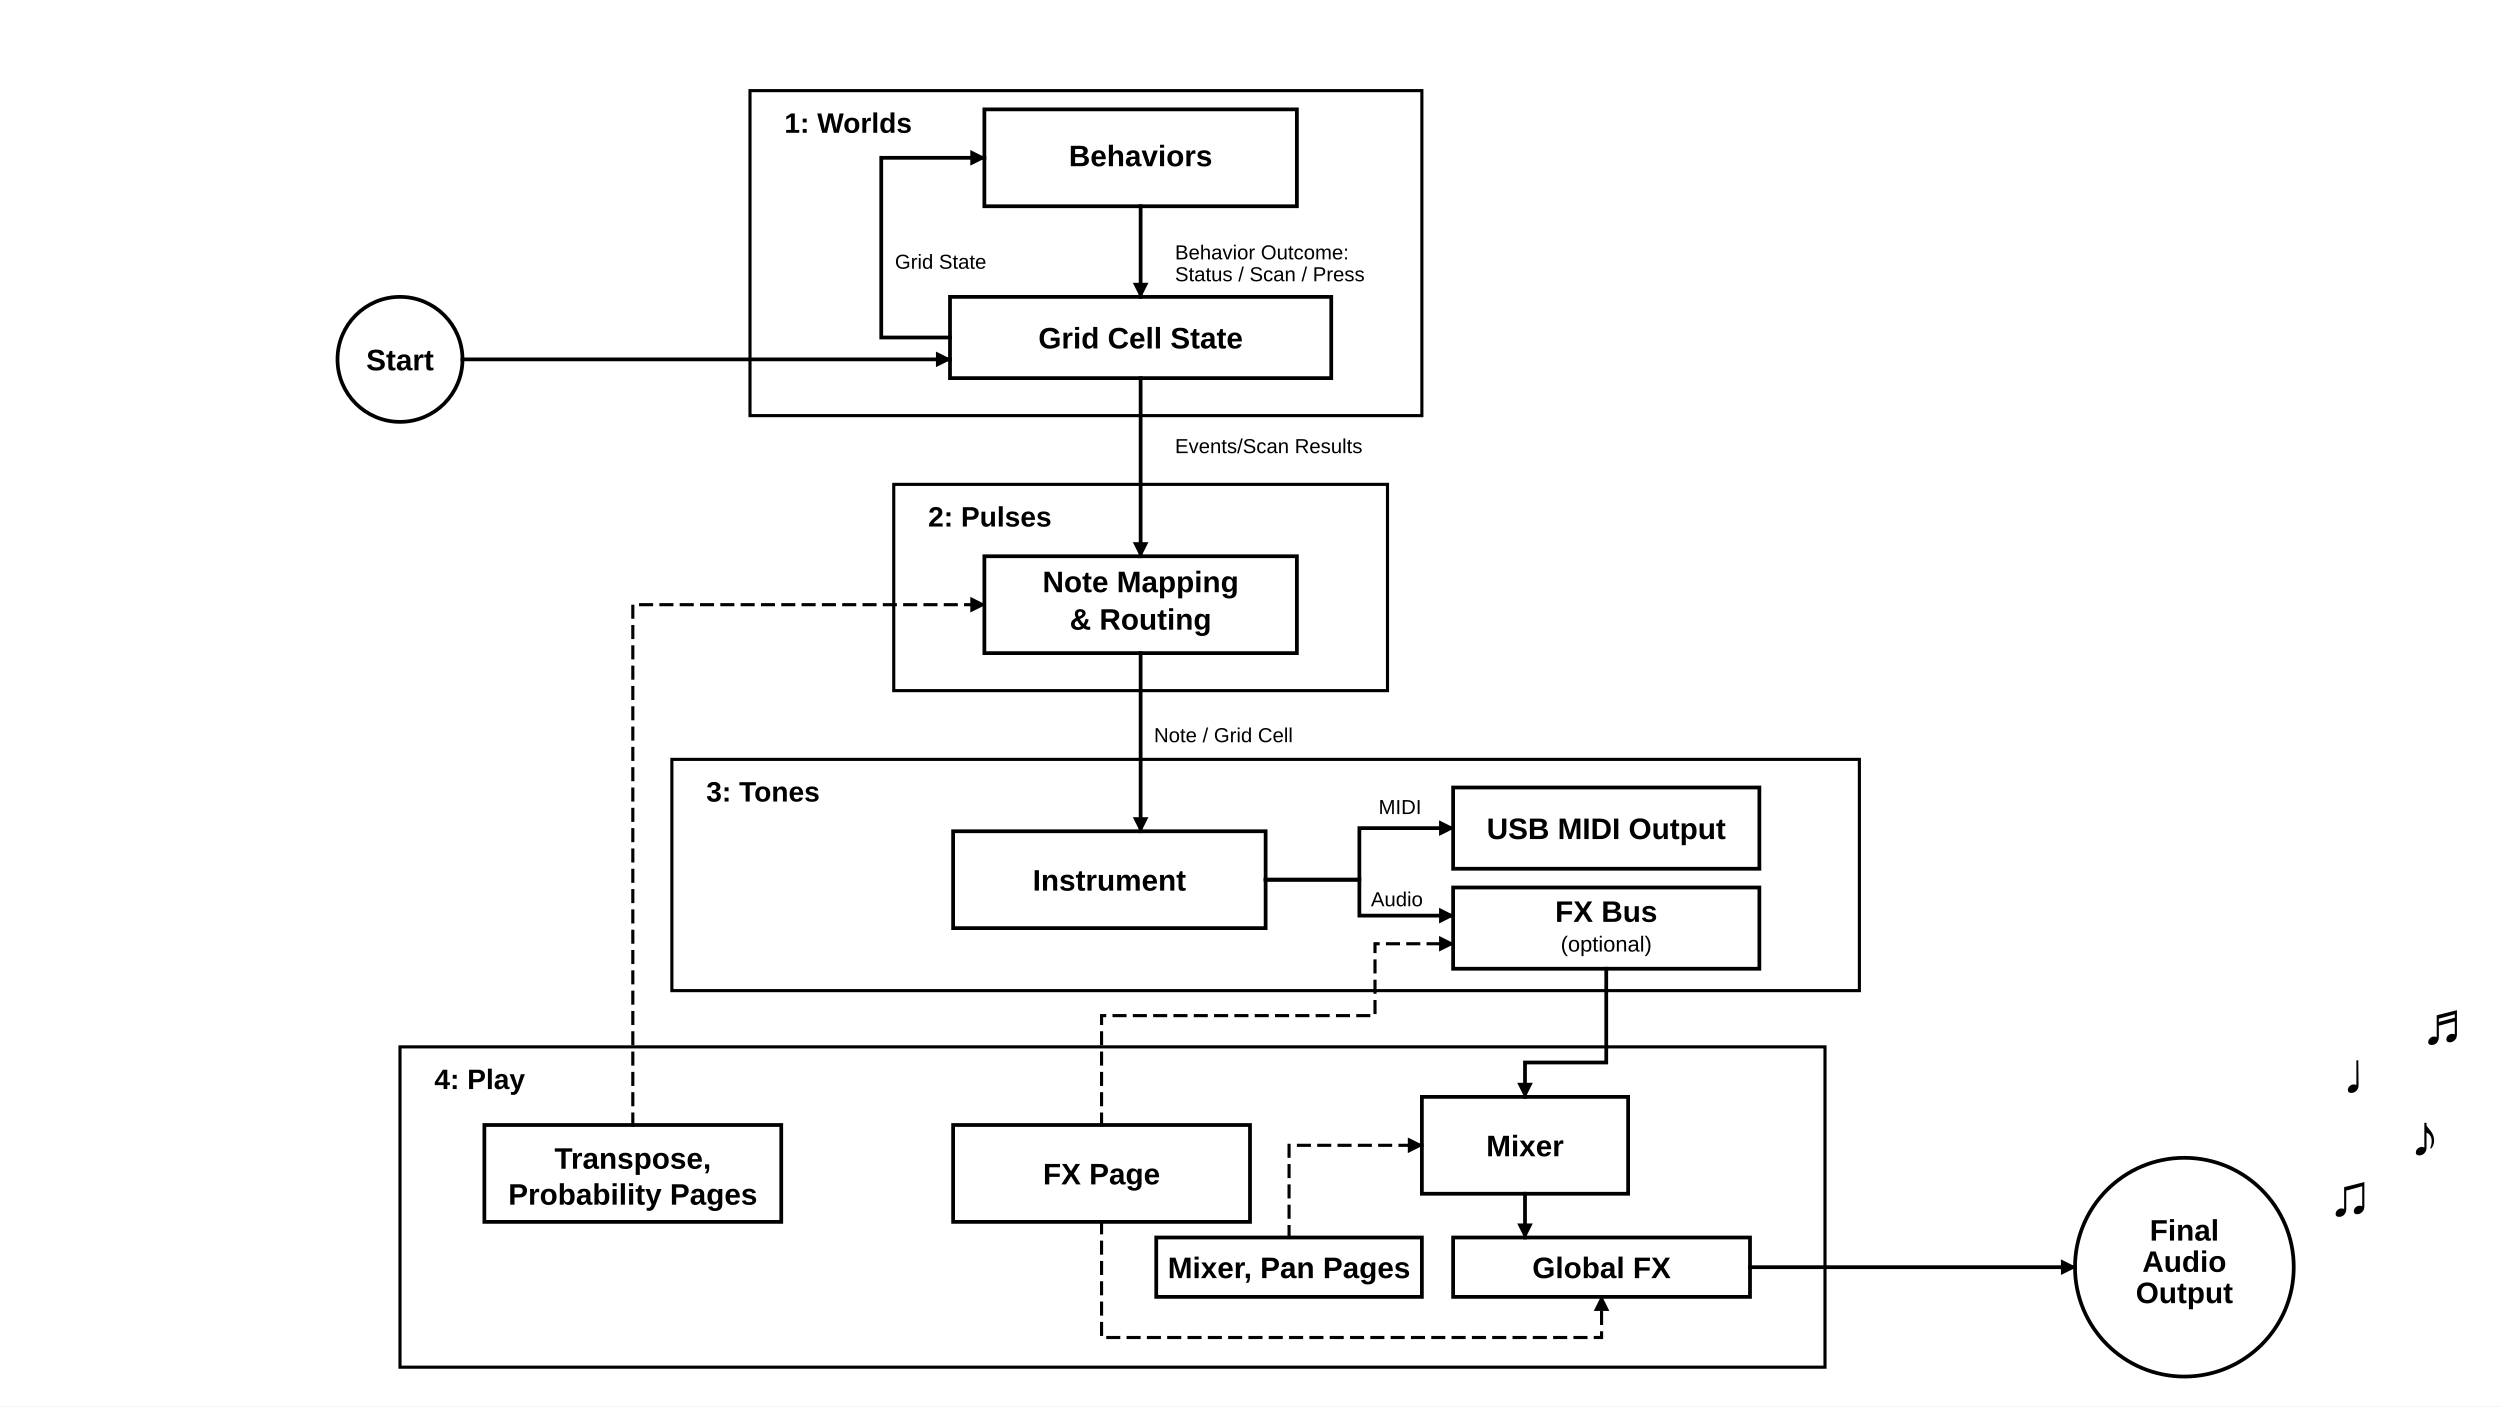
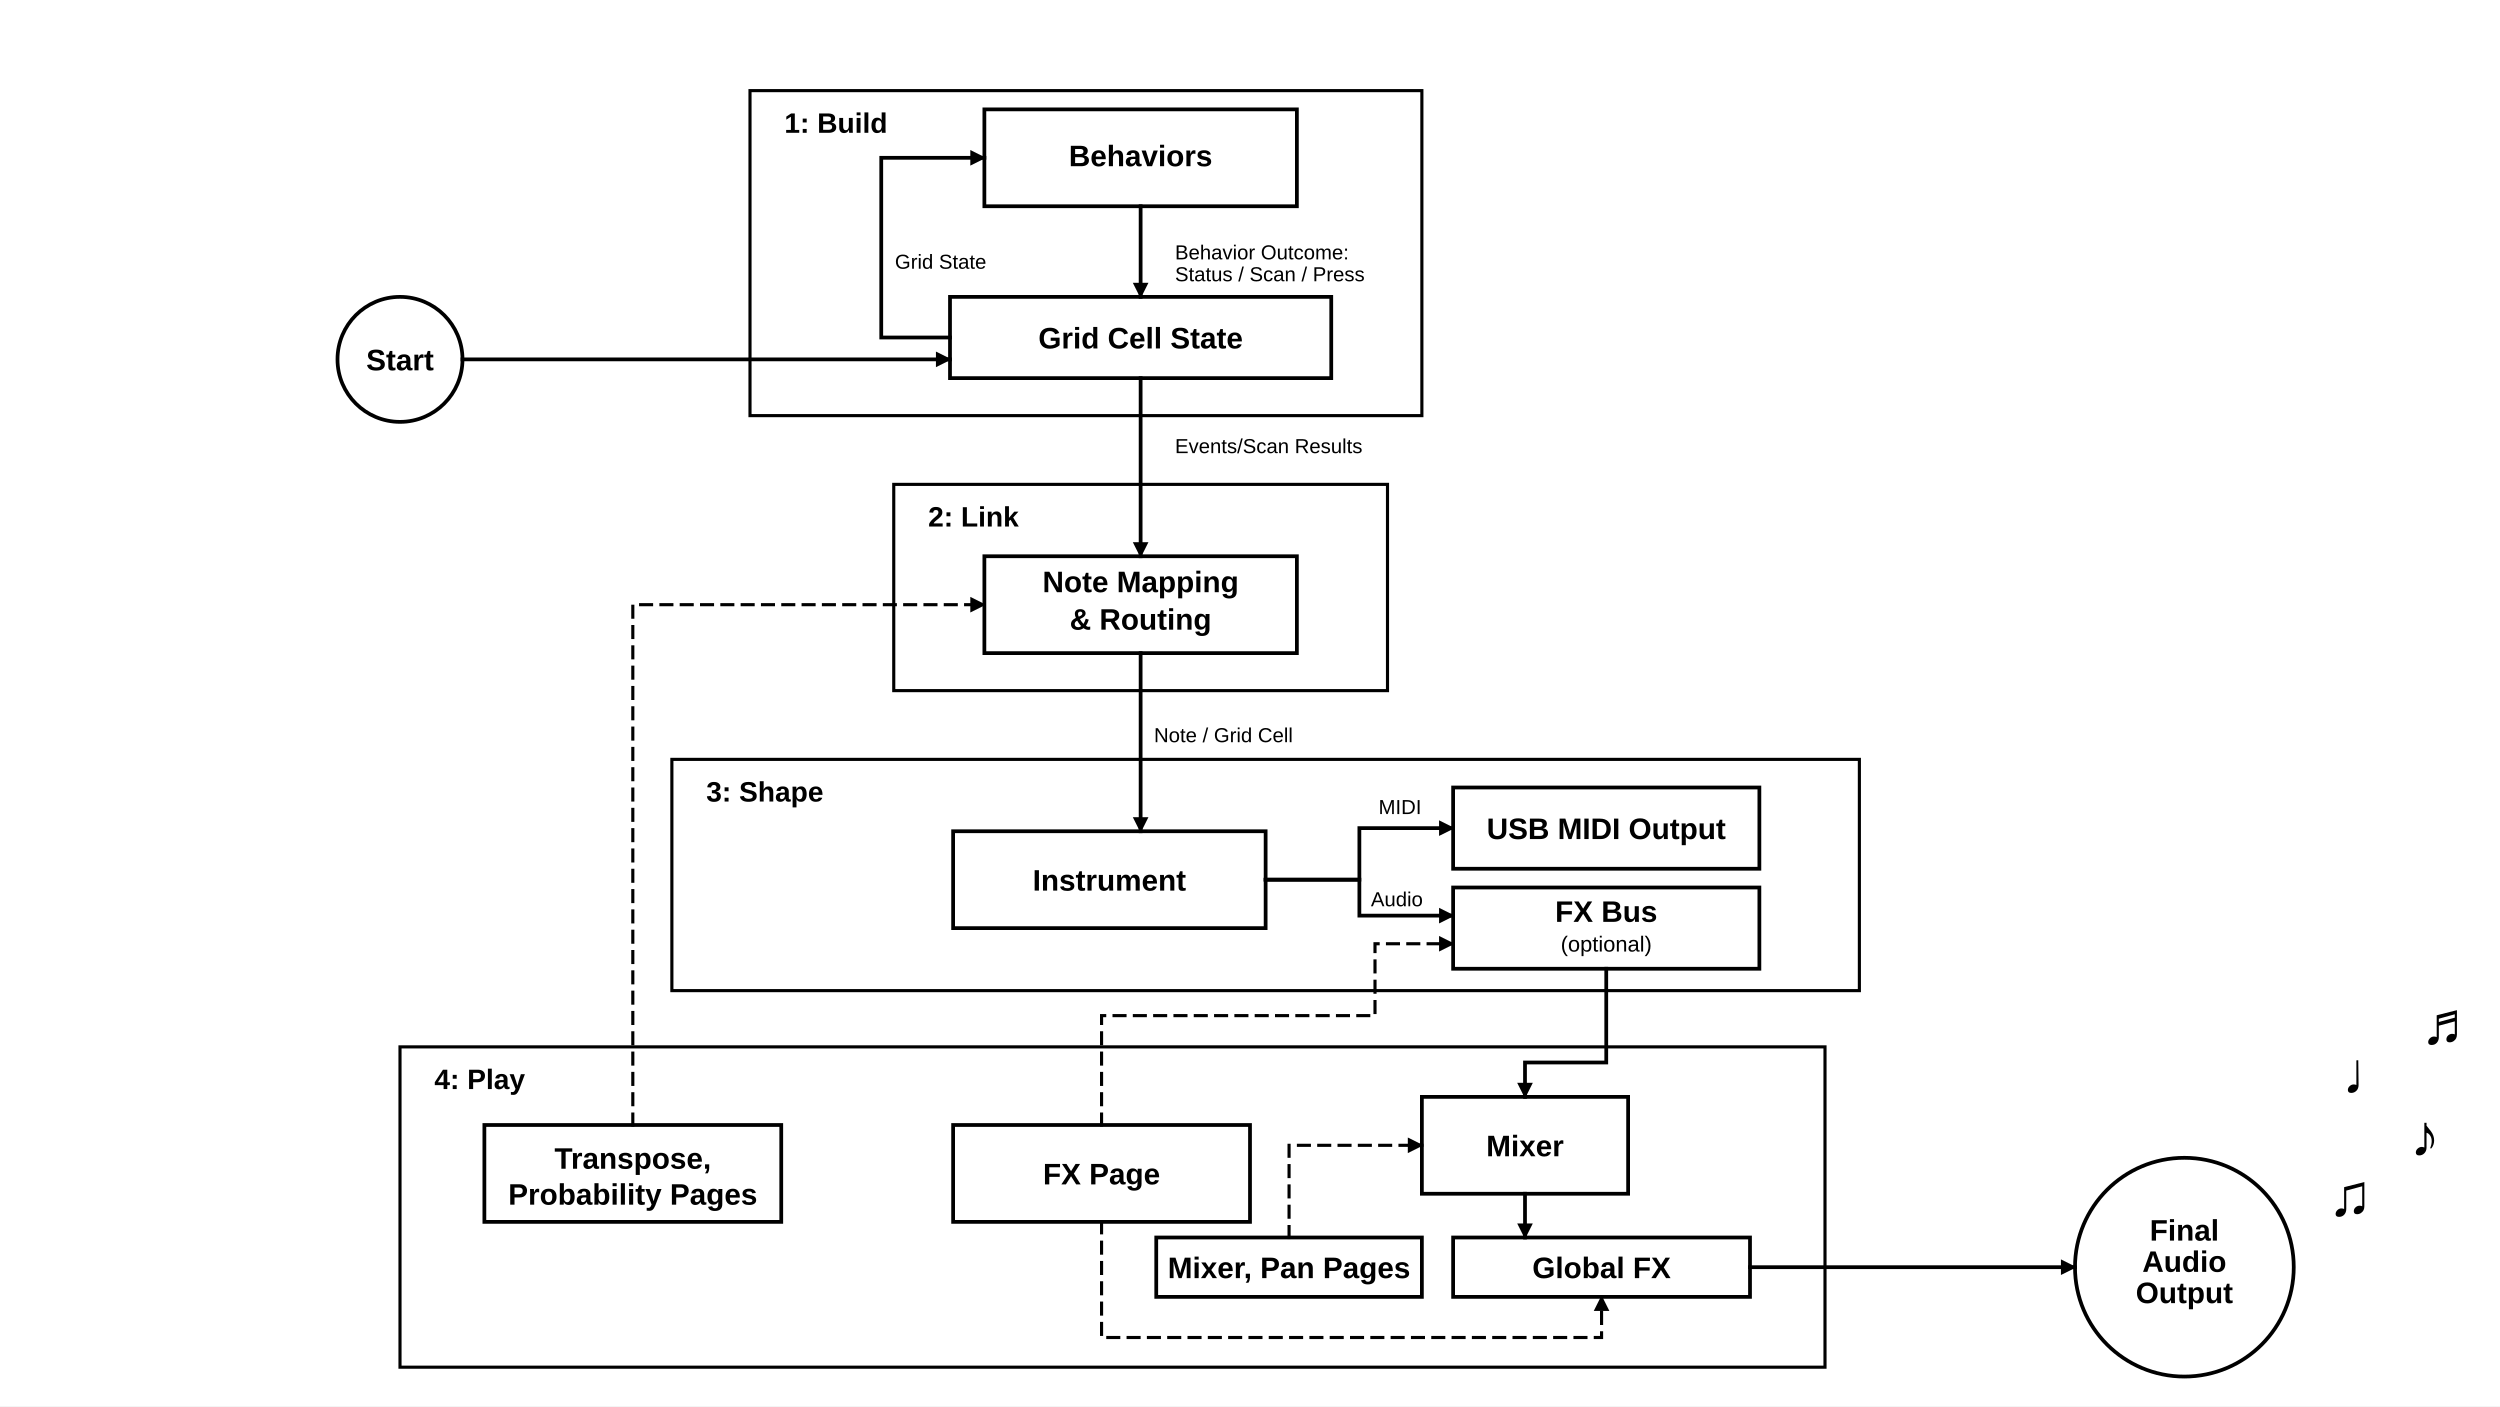
<svg xmlns="http://www.w3.org/2000/svg" viewBox="0 0 1600 900" width="100%" role="graphics-document document" aria-roledescription="flowchart" aria-label="Cell state to sound flowchart">
  <defs>
    <marker id="arrow" markerWidth="10" markerHeight="10" refX="9" refY="5" orient="auto" markerUnits="userSpaceOnUse">
      <path d="M0,0 L10,5 L0,10 z" fill="#000" />
    </marker>
  </defs>
  <style>
    .box, .group { fill: none; stroke: #000; stroke-width: 2.4; }
    .group { stroke-width: 2; }
    .txt { fill: #000; font-family: "Segoe UI", Arial, sans-serif; font-size: 17px; }
    .title { font-size: 19px; font-weight: 700; }
    .group-title { font-size: 18px; font-weight: 700; }
    .small { font-size: 14px; }
    .note-symbol { font-size: 38px; }
    .line { fill: none; stroke: #000; stroke-width: 2.4; stroke-linecap: square; stroke-linejoin: miter; marker-end: url(#arrow); }
    .line.thin { stroke-width: 2; }
    .line.page-control { stroke-dasharray: 7 6; }
    .label { fill: #000; font-family: "Segoe UI", Arial, sans-serif; font-size: 13px; }
  </style>
  <rect width="1600" height="900" fill="#fff" />
  <g id="nodes">
    <circle class="box" cx="256" cy="230" r="40" />
    <text class="txt title" x="256" y="237" text-anchor="middle">Start</text>
    <rect class="group" x="480" y="58" width="430" height="208" />
-     <text class="txt group-title" x="502" y="85">1: Worlds</text>
+     <text class="txt group-title" x="502" y="85">1: Build</text>
    <rect class="box" x="630" y="70" width="200" height="62" />
    <text class="txt title" x="730" y="101" text-anchor="middle" dominant-baseline="middle">Behaviors</text>
    <rect class="box" x="608" y="190" width="244" height="52" />
    <text class="txt title" x="730" y="223" text-anchor="middle">Grid Cell State</text>
    <rect class="group" x="572" y="310" width="316" height="132" />
-     <text class="txt group-title" x="594" y="337">2: Pulses</text>
+     <text class="txt group-title" x="594" y="337">2: Link</text>
    <rect class="box" x="630" y="356" width="200" height="62" />
    <text class="txt title" x="730" y="379" text-anchor="middle">Note Mapping</text>
    <text class="txt title" x="730" y="403" text-anchor="middle">&amp; Routing</text>
    <rect class="group" x="430" y="486" width="760" height="148" />
-     <text class="txt group-title" x="452" y="513">3: Tones</text>
+     <text class="txt group-title" x="452" y="513">3: Shape</text>
    <rect class="box" x="610" y="532" width="200" height="62" />
    <text class="txt title" x="710" y="570" text-anchor="middle">Instrument</text>
    <rect class="box" x="930" y="504" width="196" height="52" />
    <text class="txt title" x="1028" y="537" text-anchor="middle">USB MIDI Output</text>
    <rect class="box" x="930" y="568" width="196" height="52" />
    <text class="txt title" x="1028" y="590" text-anchor="middle">FX Bus</text>
    <text class="txt small" x="1028" y="609" text-anchor="middle">(optional)</text>
    <rect class="group" x="256" y="670" width="912" height="205" />
    <text class="txt group-title" x="278" y="697">4: Play</text>
    <rect class="box" x="310" y="720" width="190" height="62" />
    <text class="txt title" x="405" y="748" text-anchor="middle">Transpose,</text>
    <text class="txt title" x="405" y="771" text-anchor="middle">Probability Pages</text>
    <rect class="box" x="610" y="720" width="190" height="62" />
    <text class="txt title" x="705" y="758" text-anchor="middle">FX Page</text>
    <rect class="box" x="910" y="702" width="132" height="62" />
    <text class="txt title" x="976" y="740" text-anchor="middle">Mixer</text>
    <rect class="box" x="930" y="792" width="190" height="38" />
    <text class="txt title" x="1025" y="818" text-anchor="middle">Global FX</text>
    <rect class="box" x="740" y="792" width="170" height="38" />
    <text class="txt title" x="825" y="818" text-anchor="middle">Mixer, Pan Pages</text>
    <circle class="box" cx="1398" cy="811" r="70" />
    <text class="txt title" x="1398" y="794" text-anchor="middle">Final</text>
    <text class="txt title" x="1398" y="814" text-anchor="middle">Audio</text>
    <text class="txt title" x="1398" y="834" text-anchor="middle">Output</text>
    <text class="txt note-symbol" x="1504" y="778" text-anchor="middle">♫</text>
    <text class="txt note-symbol" x="1552" y="740" text-anchor="middle">♪</text>
    <text class="txt note-symbol" x="1518" y="700" text-anchor="middle">♩</text>
    <text class="txt note-symbol" x="1568" y="668" text-anchor="middle">♬</text>
  </g>
  <g id="arrows">
    <path class="line" d="M296 230 H608" />
    <path class="line" d="M730 132 V190" />
    <path class="line" d="M608 216 H564 V101 H630" />
    <text class="label" x="752" y="166" text-anchor="start">Behavior Outcome:</text>
    <text class="label" x="752" y="180" text-anchor="start">Status / Scan / Press</text>
    <text class="label" x="602" y="172" text-anchor="middle">Grid State</text>
    <path class="line" d="M730 242 V356" />
    <text class="label" x="752" y="290" text-anchor="start">Events/Scan Results</text>
    <path class="line" d="M730 418 V532" />
    <text class="label" x="783" y="475" text-anchor="middle">Note / Grid Cell</text>
    <path class="line" d="M810 563 H870 V530 H930" />
    <text class="label" x="896" y="521" text-anchor="middle">MIDI</text>
    <path class="line" d="M810 563 H870 V586 H930" />
    <text class="label" x="894" y="580" text-anchor="middle">Audio</text>
    <path class="line" d="M1028 620 V680 H976 V702" />
    <path class="line" d="M976 764 V792" />
    <path class="line" d="M1120 811 H1328" />
    <path class="line thin page-control" d="M405 720 V387 H630" />
    <path class="line thin page-control" d="M705 720 V650 H880 V604 H930" />
    <path class="line thin page-control" d="M825 792 V733 H910" />
    <path class="line thin page-control" d="M705 782 V856 H1025 V830" />
  </g>
</svg>
